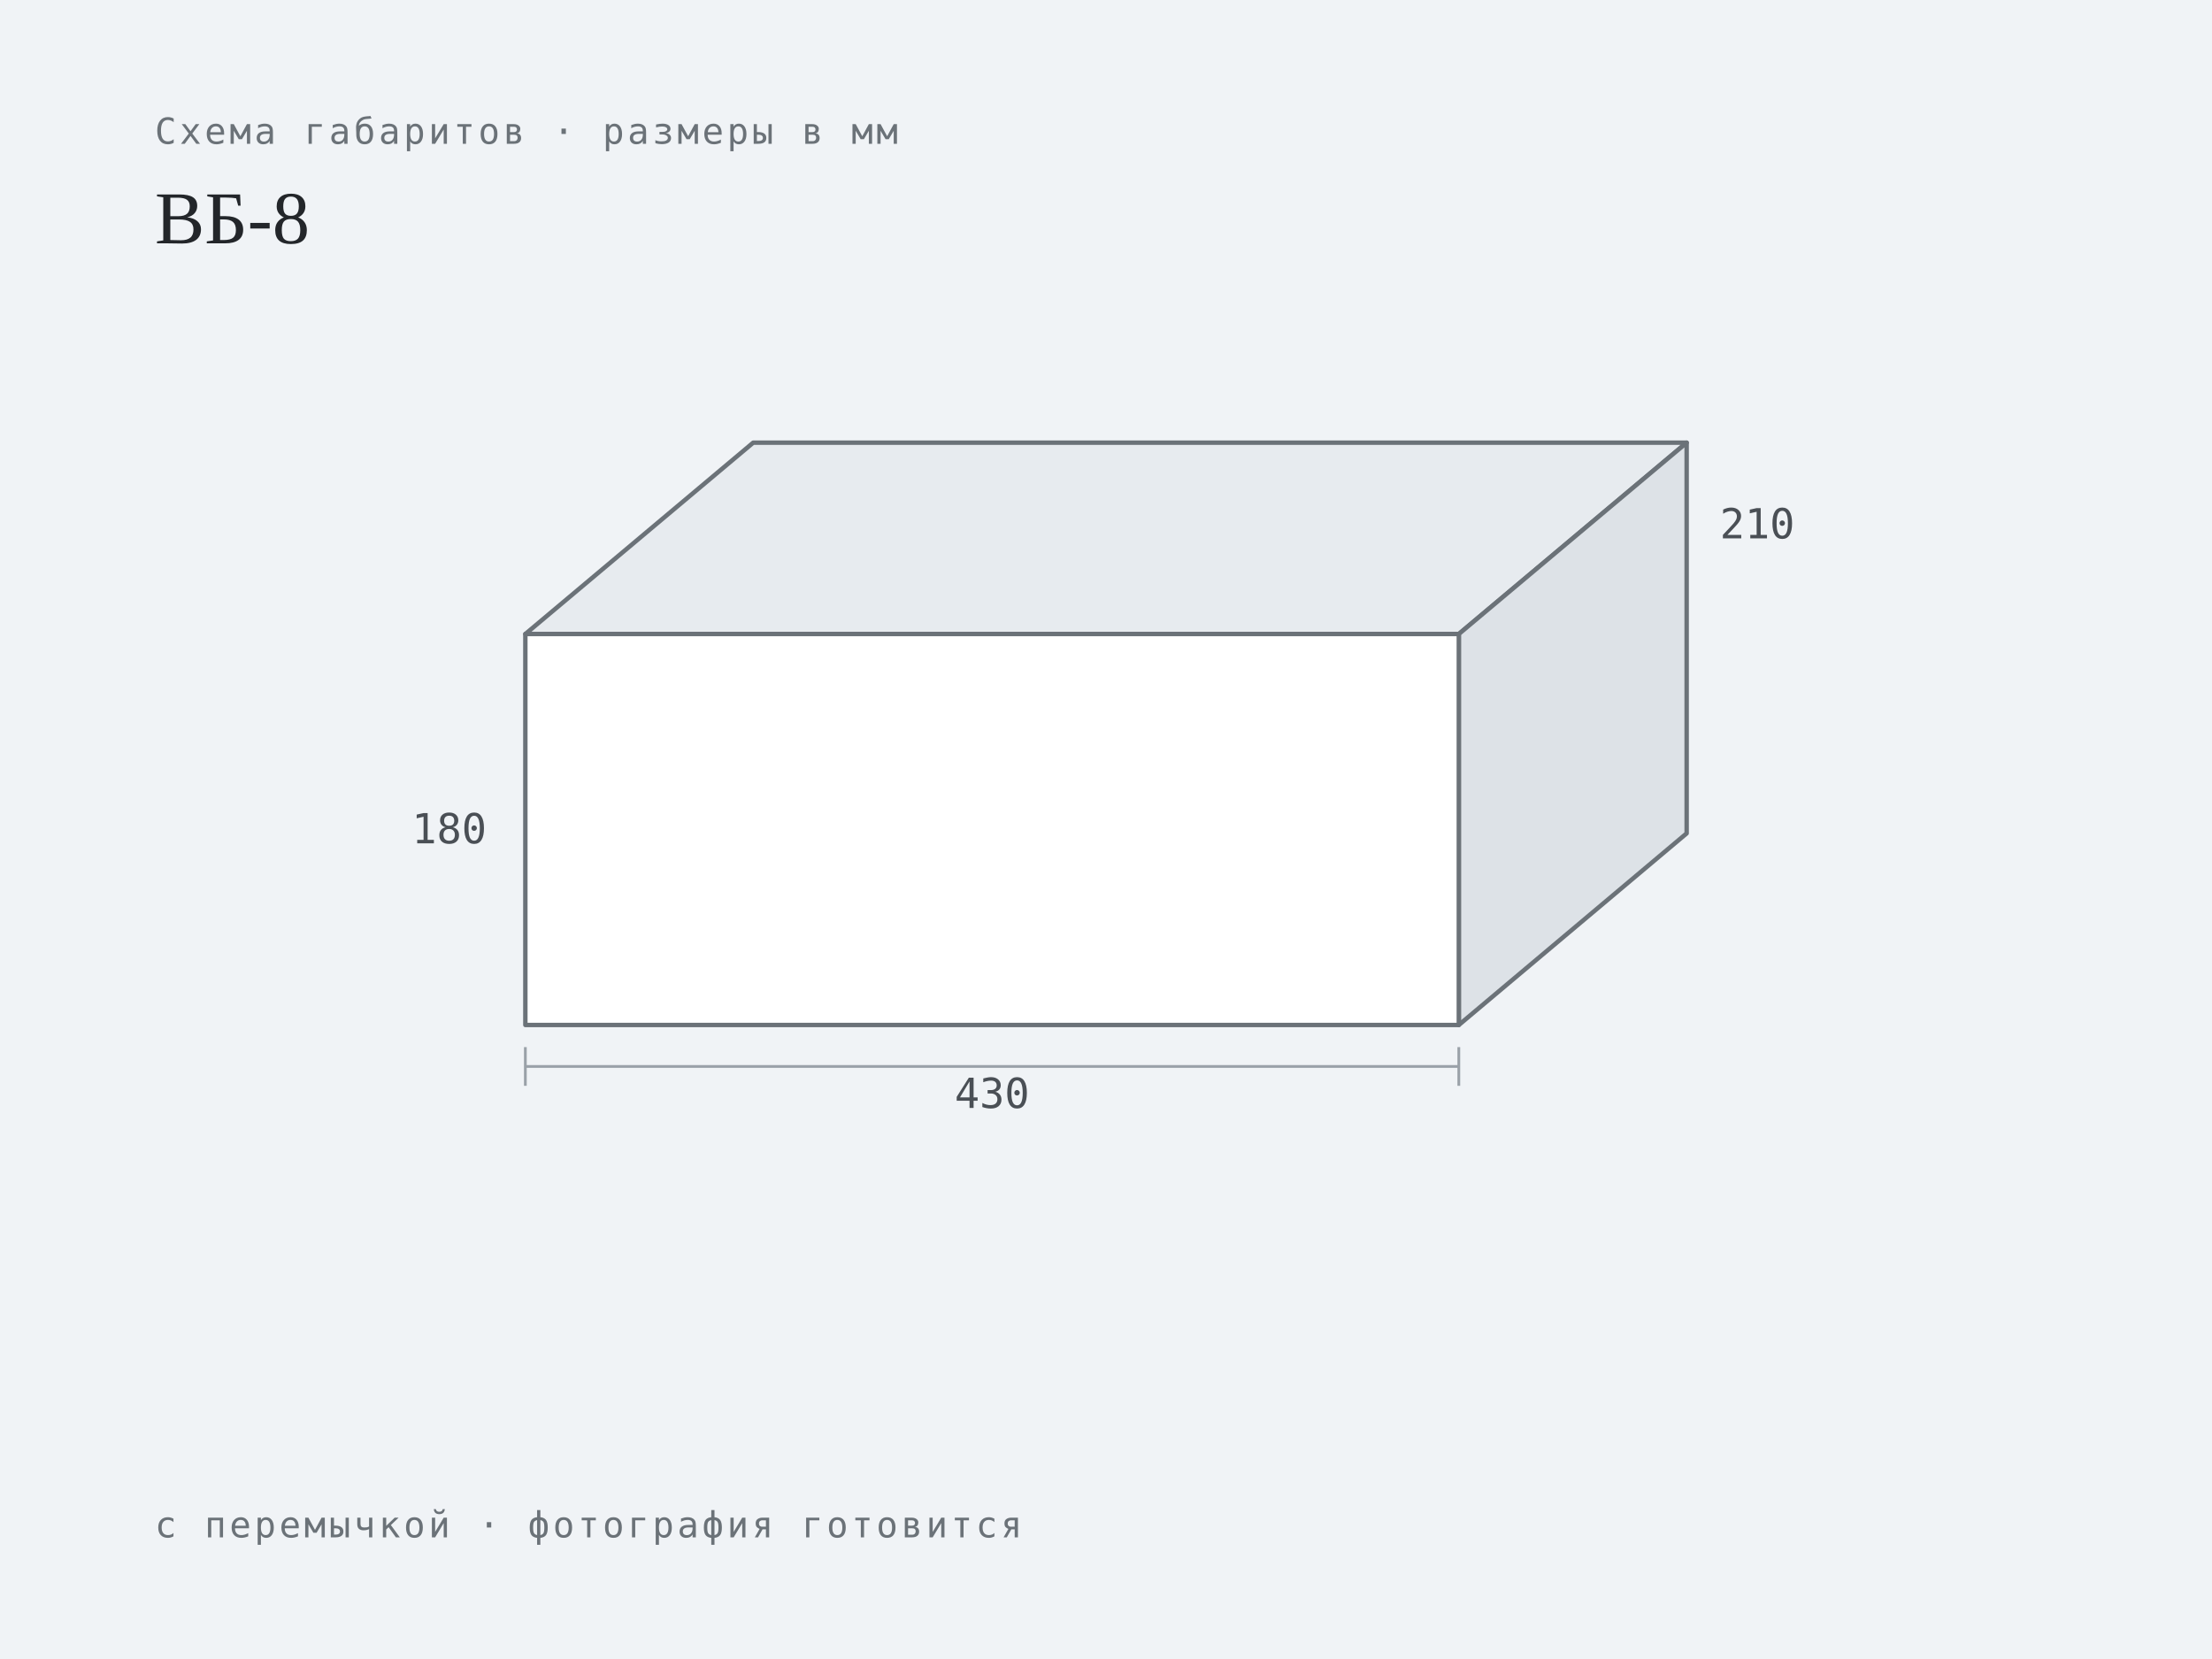
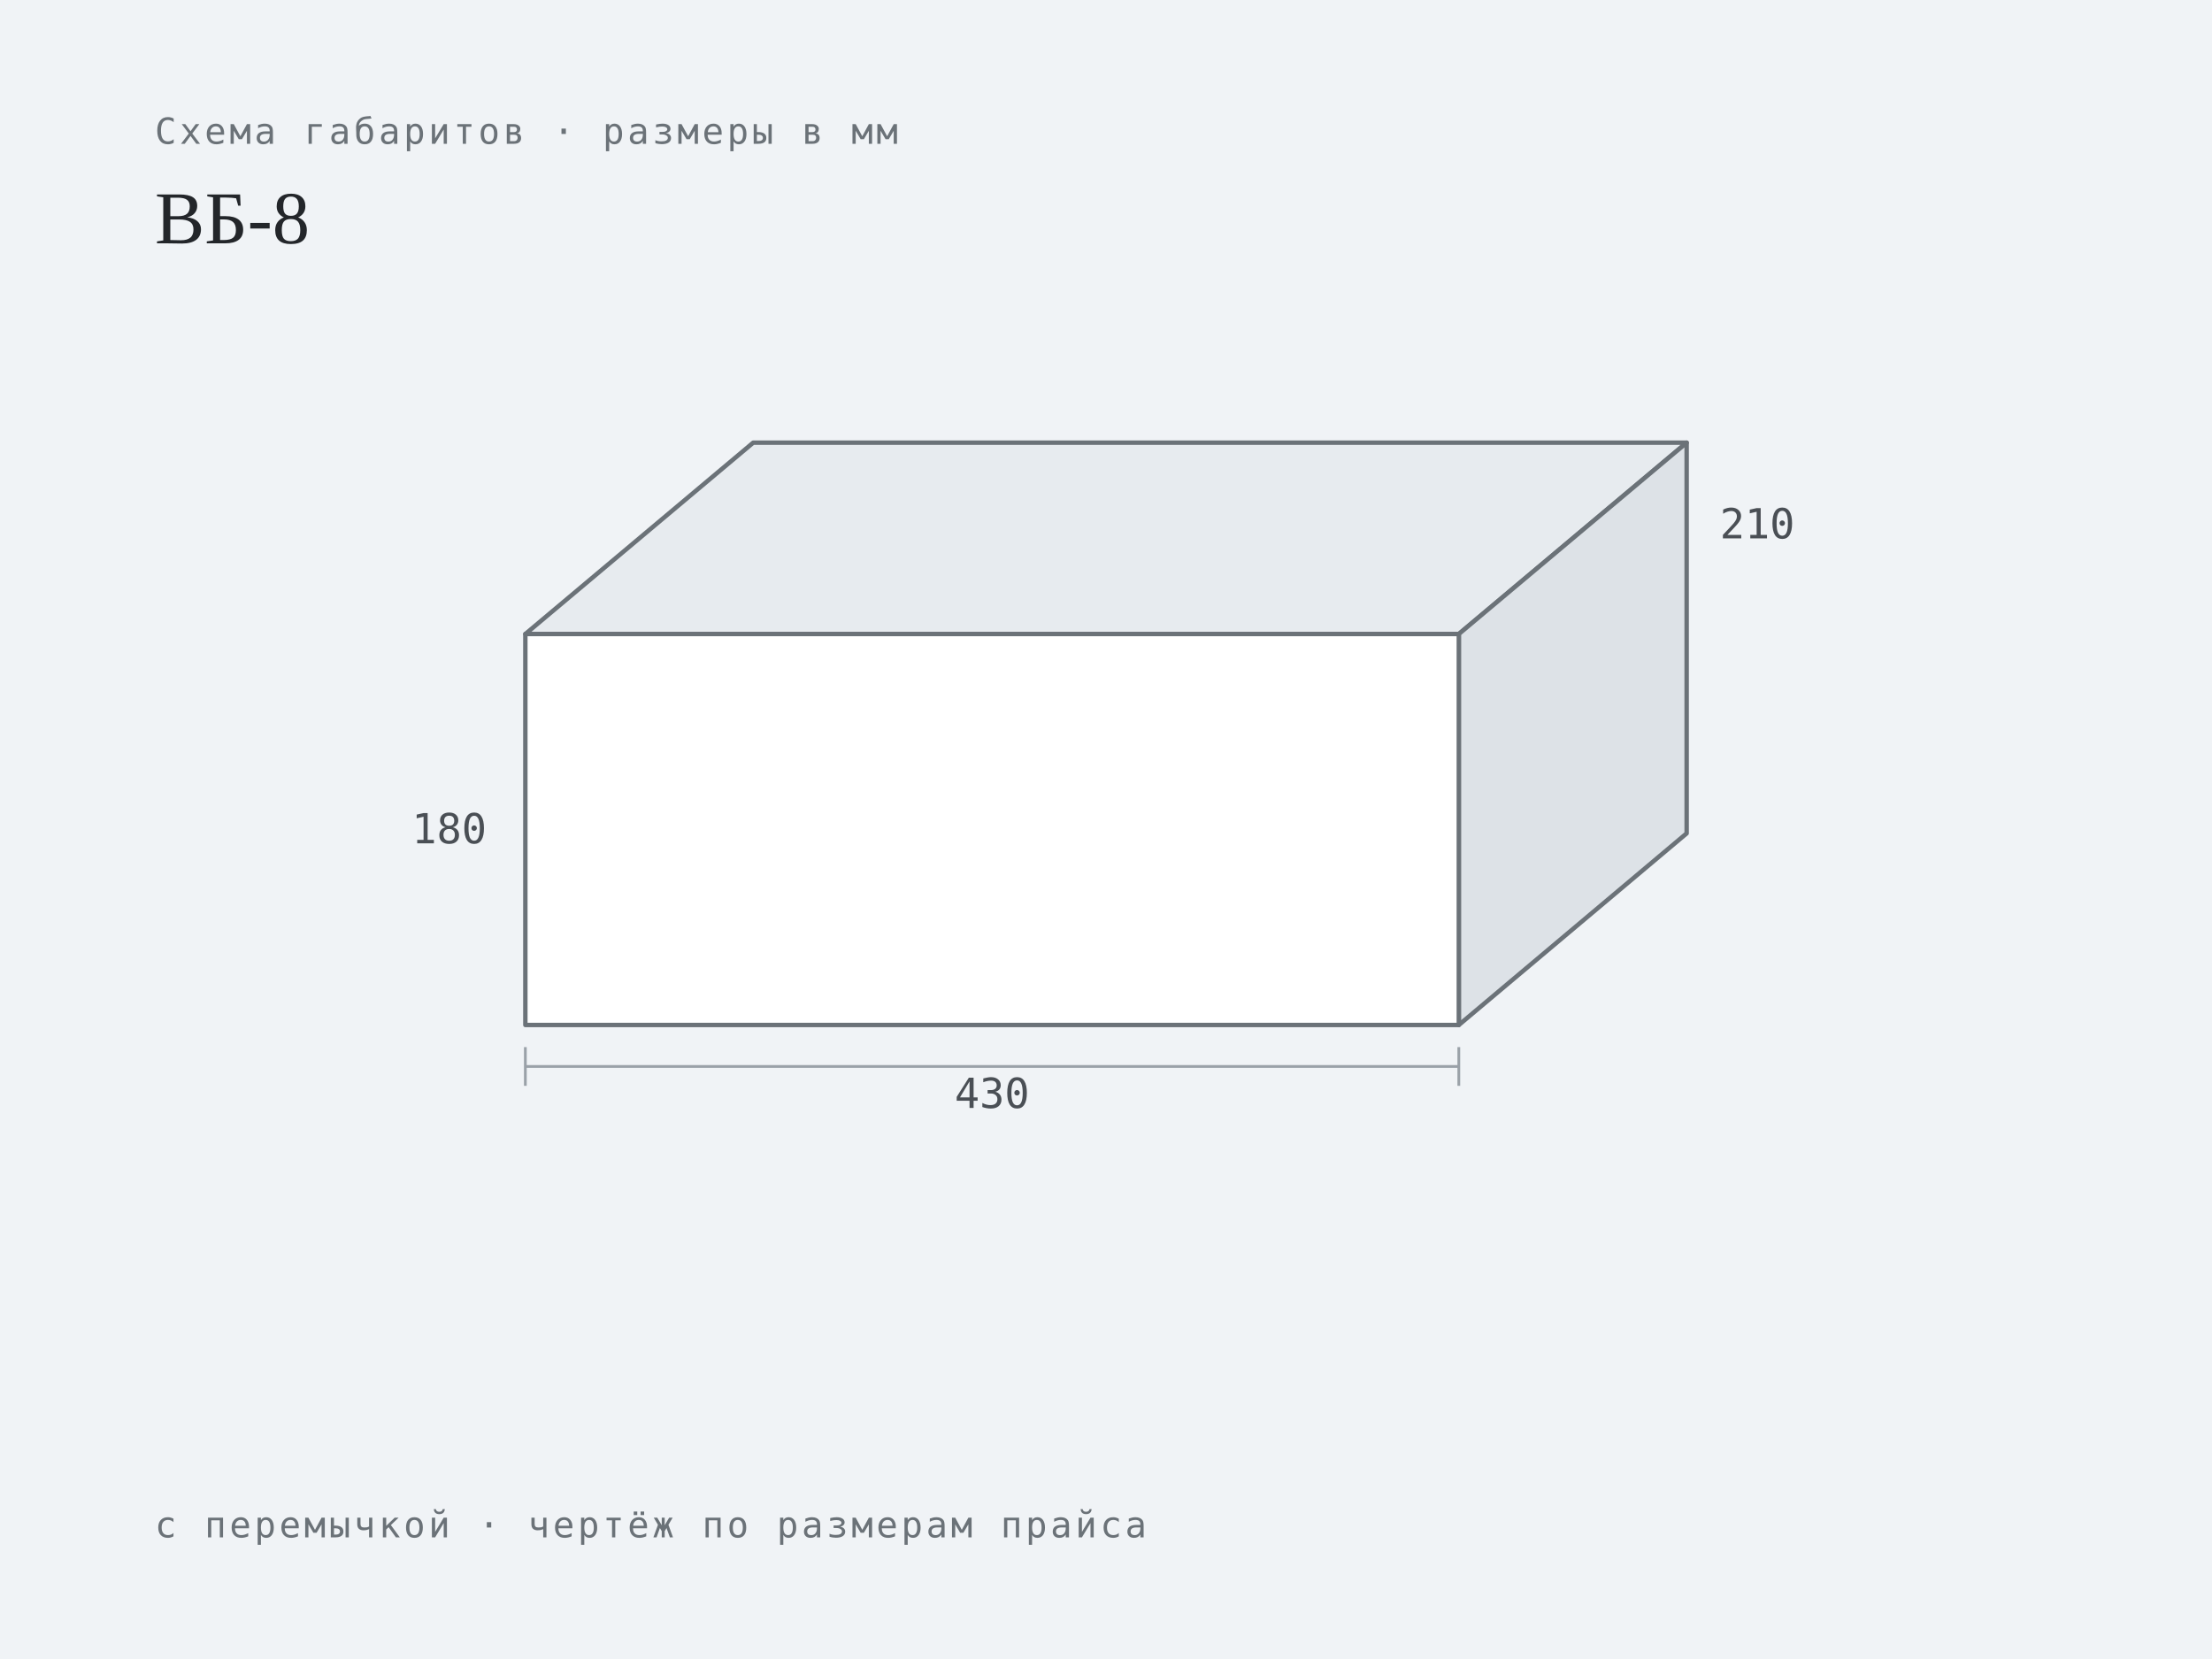
<svg xmlns="http://www.w3.org/2000/svg" viewBox="0 0 800 600" role="img" aria-label="Схема габаритов: ВБ-8, 430×210×180 мм">
  <style>
    .bg   { fill: #F0F3F6; }
    .face { fill: #FFFFFF; stroke: #6B7278; stroke-width: 1.6; stroke-linejoin: round; }
    .face--top  { fill: #E7EBEF; }
    .face--side { fill: #DDE2E7; }
    .ext  { stroke: #9AA1A8; stroke-width: 1; }
    .ttl  { fill: #23262A; font: 500 27px/1 Georgia, 'Times New Roman', serif; }
    .lbl  { fill: #6B7278; font: 400 13px/1 ui-monospace, 'SF Mono', Menlo, Consolas, monospace;
            letter-spacing: .09em; text-transform: uppercase; }
    .dim  { fill: #4A4F55; font: 400 15px/1 ui-monospace, 'SF Mono', Menlo, Consolas, monospace; }
    @media (prefers-color-scheme: dark) {
      .bg   { fill: #101213; }
      .face { fill: #202326; stroke: #6B7278; }
      .face--top  { fill: #282C30; }
      .face--side { fill: #191C1E; }
      .ttl  { fill: #EDEFF1; }
      .lbl  { fill: #9AA1A8; }
      .dim  { fill: #C3C8CD; }
      .ext  { stroke: #6B7278; }
    }
  </style>
  <rect class="bg" width="800" height="600" />
  <text class="lbl" x="56" y="52">Схема габаритов · размеры в мм</text>
  <text class="ttl" x="56" y="88">ВБ-8</text>
  <polygon class="face face--top" points="190.0,229.3 527.6,229.3 610.0,160.1 272.4,160.1" />
  <polygon class="face face--side" points="527.6,370.7 610.0,301.4 610.0,160.1 527.6,229.3" />
  <polygon class="face" points="190.0,370.7 527.6,370.7 527.6,229.3 190.0,229.3" />
  <text class="dim" x="358.8" y="400.7" text-anchor="middle">430</text>
  <text class="dim" x="176.0" y="305.0" text-anchor="end">180</text>
  <text class="dim" x="622.0" y="194.7" text-anchor="start">210</text>
  <line class="ext" x1="190.0" y1="378.7" x2="190.0" y2="392.7" />
  <line class="ext" x1="527.6" y1="378.7" x2="527.6" y2="392.7" />
  <line class="ext" x1="190.0" y1="385.7" x2="527.6" y2="385.7" />
-   <text class="lbl" x="56" y="556">с перемычкой · фотография готовится</text>
+   <text class="lbl" x="56" y="556">с перемычкой · чертёж по размерам прайса</text>
</svg>
